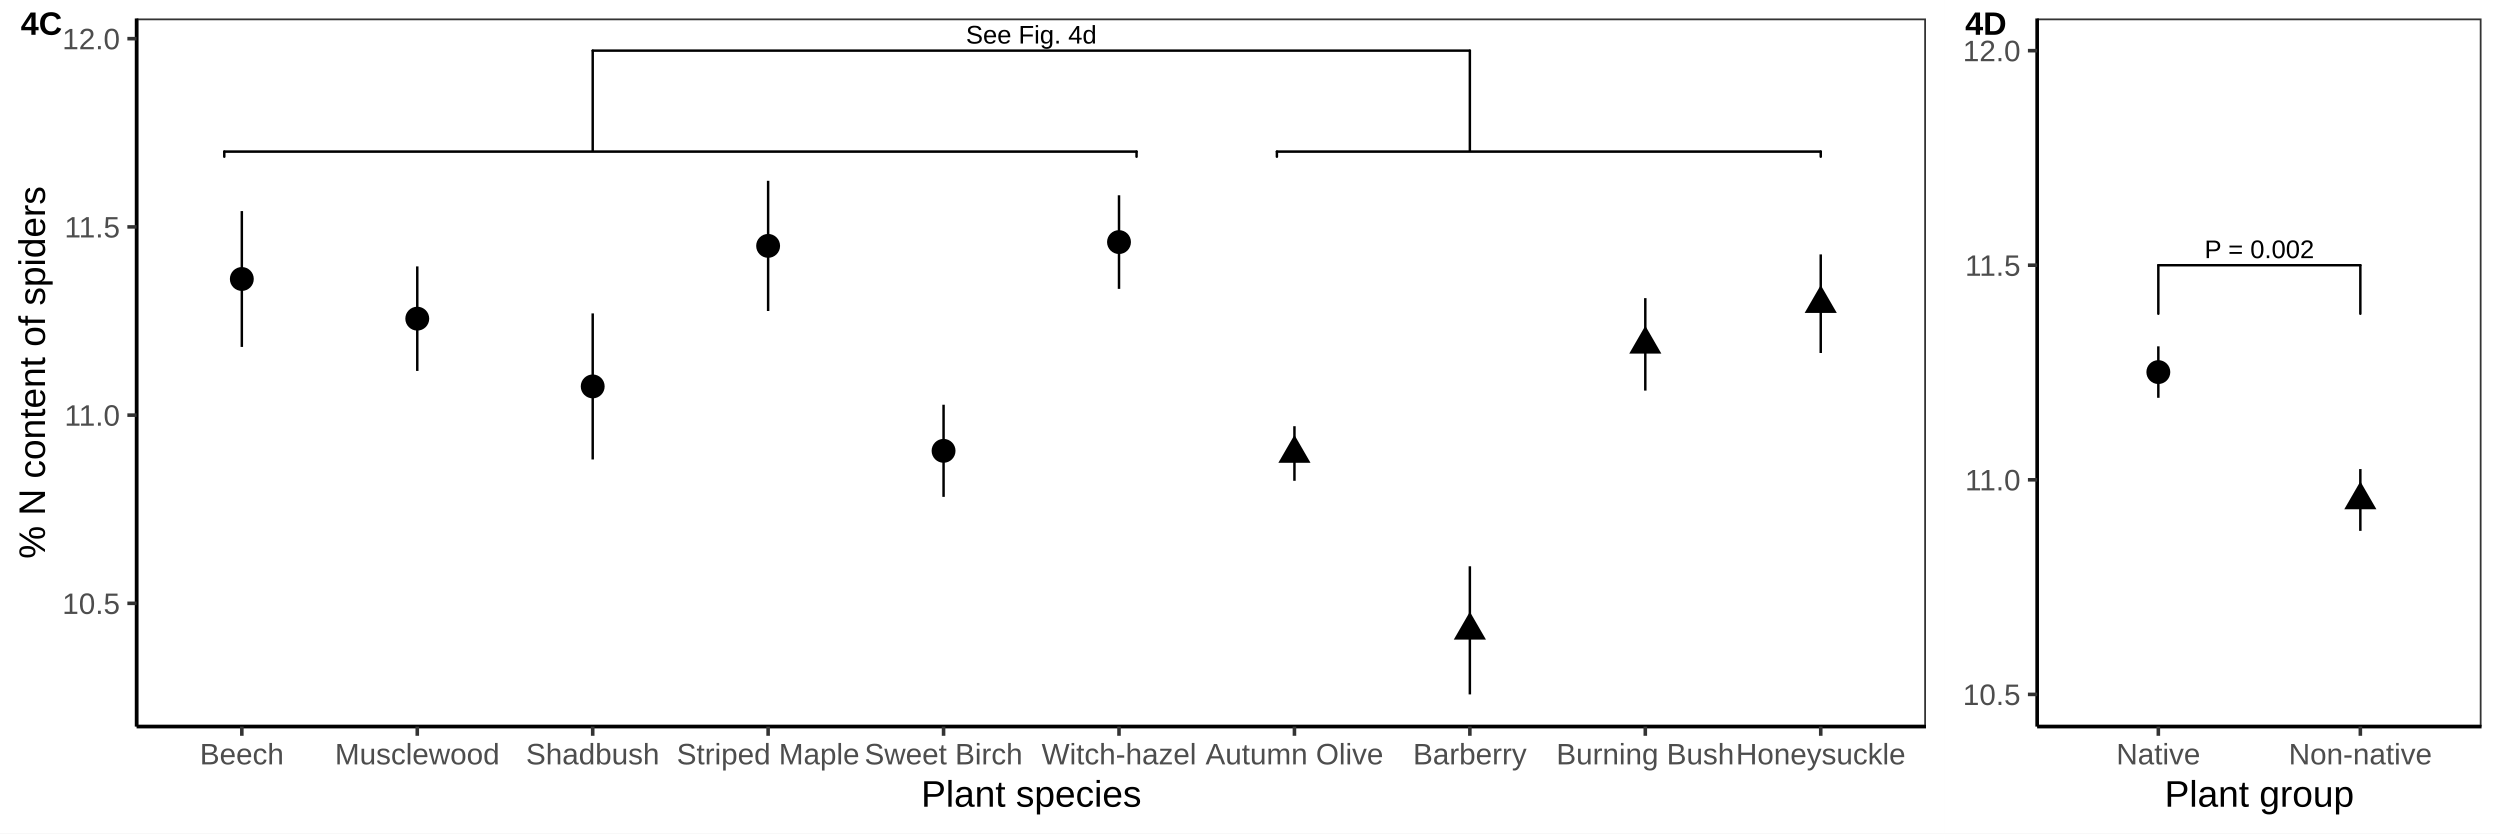
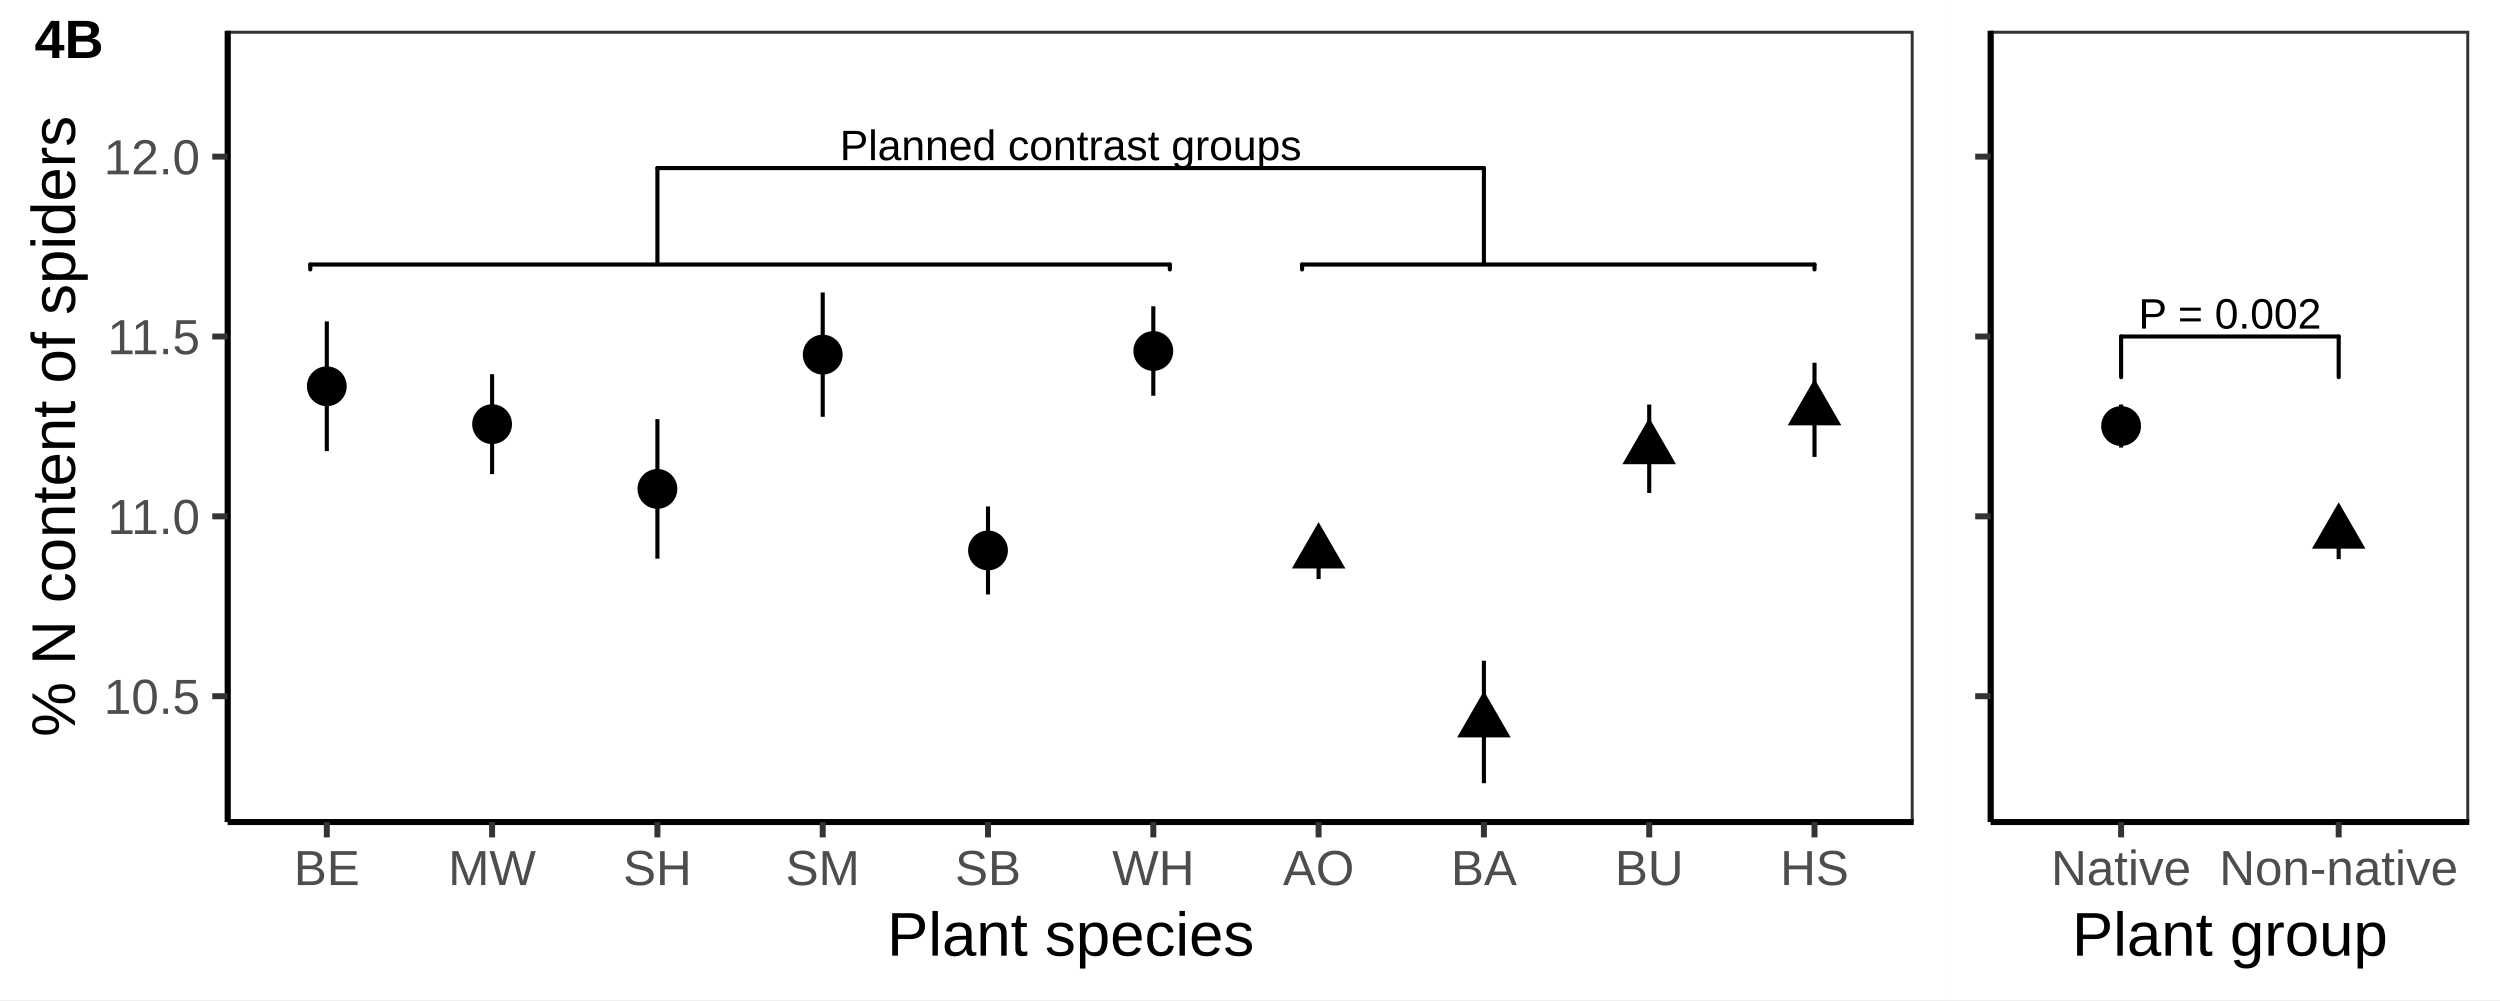
- <svg xmlns="http://www.w3.org/2000/svg" class="svglite" width="1080.00pt" height="360.00pt" viewBox="0 0 1080.00 360.00">
+ <svg xmlns="http://www.w3.org/2000/svg" class="svglite" width="648.00pt" height="259.20pt" viewBox="0 0 648.00 259.20">
  <defs>
    <style type="text/css">
    .svglite line, .svglite polyline, .svglite polygon, .svglite path, .svglite rect, .svglite circle {
      fill: none;
      stroke: #000000;
      stroke-linecap: round;
      stroke-linejoin: round;
      stroke-miterlimit: 10.00;
    }
  </style>
  </defs>
  <rect width="100%" height="100%" style="stroke: none; fill: none;" />
  <defs>
-     <clipPath id="cpMC4wMHwxMDgwLjAwfDAuMDB8MzYwLjAw">
-       <rect x="0.00" y="0.00" width="1080.00" height="360.00" />
+     <clipPath id="cpMC4wMHw2NDguMDB8MC4wMHwyNTkuMjA=">
+       <rect x="0.00" y="0.00" width="648.00" height="259.20" />
    </clipPath>
  </defs>
-   <g clip-path="url(#cpMC4wMHwxMDgwLjAwfDAuMDB8MzYwLjAw)">
+   <g clip-path="url(#cpMC4wMHw2NDguMDB8MC4wMHwyNTkuMjA=)">
</g>
  <defs>
-     <clipPath id="cpMC4wMHw4NDAuMDB8MC4wMHwzNjAuMDA=">
-       <rect x="0.00" y="0.00" width="840.00" height="360.00" />
+     <clipPath id="cpMC4wMHw1MDQuMDB8MC4wMHwyNTkuMjA=">
+       <rect x="0.00" y="0" width="504.00" height="259.20" />
    </clipPath>
  </defs>
-   <g clip-path="url(#cpMC4wMHw4NDAuMDB8MC4wMHwzNjAuMDA=)">
-     <rect x="0.00" y="0.00" width="840.00" height="360.00" style="stroke-width: 1.55; stroke: #FFFFFF; fill: #FFFFFF;" />
+   <g clip-path="url(#cpMC4wMHw1MDQuMDB8MC4wMHwyNTkuMjA=)">
+     <rect x="-0" y="0" width="504.00" height="259.20" style="stroke-width: 1.55; stroke: #FFFFFF; fill: #FFFFFF;" />
  </g>
-   <g clip-path="url(#cpMC4wMHwxMDgwLjAwfDAuMDB8MzYwLjAw)">
+   <g clip-path="url(#cpMC4wMHw2NDguMDB8MC4wMHwyNTkuMjA=)">
</g>
  <defs>
-     <clipPath id="cpNTkuMDB8ODMyLjAzfDcuOTd8MzEzLjg4">
-       <rect x="59.00" y="7.97" width="773.03" height="305.91" />
+     <clipPath id="cpNTkuMDB8NDk2LjAzfDcuOTd8MjEzLjA4">
+       <rect x="59.00" y="7.97" width="437.03" height="205.11" />
    </clipPath>
  </defs>
-   <g clip-path="url(#cpNTkuMDB8ODMyLjAzfDcuOTd8MzEzLjg4)">
-     <circle cx="104.47" cy="120.52" r="5.16" style="stroke-width: 0.71; stroke: none; fill: #000000;" />
-     <circle cx="180.26" cy="137.66" r="5.16" style="stroke-width: 0.71; stroke: none; fill: #000000;" />
-     <circle cx="256.05" cy="166.93" r="5.16" style="stroke-width: 0.71; stroke: none; fill: #000000;" />
-     <circle cx="331.83" cy="106.22" r="5.16" style="stroke-width: 0.71; stroke: none; fill: #000000;" />
-     <circle cx="407.62" cy="194.76" r="5.16" style="stroke-width: 0.71; stroke: none; fill: #000000;" />
-     <circle cx="483.41" cy="104.58" r="5.16" style="stroke-width: 0.71; stroke: none; fill: #000000;" />
-     <polygon points="559.20,187.90 566.14,199.93 552.25,199.93 " style="stroke-width: 0.71; stroke: none; fill: #000000;" />
-     <polygon points="634.98,264.28 641.93,276.30 628.04,276.30 " style="stroke-width: 0.71; stroke: none; fill: #000000;" />
-     <polygon points="710.77,140.74 717.71,152.77 703.83,152.77 " style="stroke-width: 0.71; stroke: none; fill: #000000;" />
-     <polygon points="786.56,123.17 793.50,135.19 779.61,135.19 " style="stroke-width: 0.71; stroke: none; fill: #000000;" />
-     <polyline points="104.47,91.18 104.47,91.18 " style="stroke-width: 1.07; stroke-linecap: butt;" />
-     <polyline points="104.47,91.18 104.47,149.87 " style="stroke-width: 1.07; stroke-linecap: butt;" />
-     <polyline points="104.47,149.87 104.47,149.87 " style="stroke-width: 1.07; stroke-linecap: butt;" />
-     <polyline points="180.26,115.07 180.26,115.07 " style="stroke-width: 1.07; stroke-linecap: butt;" />
-     <polyline points="180.26,115.07 180.26,160.25 " style="stroke-width: 1.07; stroke-linecap: butt;" />
-     <polyline points="180.26,160.25 180.26,160.25 " style="stroke-width: 1.07; stroke-linecap: butt;" />
-     <polyline points="256.05,135.39 256.05,135.39 " style="stroke-width: 1.07; stroke-linecap: butt;" />
-     <polyline points="256.05,135.39 256.05,198.48 " style="stroke-width: 1.07; stroke-linecap: butt;" />
-     <polyline points="256.05,198.48 256.05,198.48 " style="stroke-width: 1.07; stroke-linecap: butt;" />
-     <polyline points="331.83,78.10 331.83,78.10 " style="stroke-width: 1.07; stroke-linecap: butt;" />
-     <polyline points="331.83,78.10 331.83,134.34 " style="stroke-width: 1.07; stroke-linecap: butt;" />
-     <polyline points="331.83,134.34 331.83,134.34 " style="stroke-width: 1.07; stroke-linecap: butt;" />
-     <polyline points="407.62,174.85 407.62,174.85 " style="stroke-width: 1.07; stroke-linecap: butt;" />
-     <polyline points="407.62,174.85 407.62,214.66 " style="stroke-width: 1.07; stroke-linecap: butt;" />
-     <polyline points="407.62,214.66 407.62,214.66 " style="stroke-width: 1.07; stroke-linecap: butt;" />
-     <polyline points="483.41,84.36 483.41,84.36 " style="stroke-width: 1.07; stroke-linecap: butt;" />
-     <polyline points="483.41,84.36 483.41,124.80 " style="stroke-width: 1.07; stroke-linecap: butt;" />
-     <polyline points="483.41,124.80 483.41,124.80 " style="stroke-width: 1.07; stroke-linecap: butt;" />
-     <polyline points="559.20,184.13 559.20,184.13 " style="stroke-width: 1.07; stroke-linecap: butt;" />
-     <polyline points="559.20,184.13 559.20,207.71 " style="stroke-width: 1.07; stroke-linecap: butt;" />
-     <polyline points="559.20,207.71 559.20,207.71 " style="stroke-width: 1.07; stroke-linecap: butt;" />
-     <polyline points="634.98,244.62 634.98,244.62 " style="stroke-width: 1.07; stroke-linecap: butt;" />
-     <polyline points="634.98,244.62 634.98,299.97 " style="stroke-width: 1.07; stroke-linecap: butt;" />
-     <polyline points="634.98,299.97 634.98,299.97 " style="stroke-width: 1.07; stroke-linecap: butt;" />
-     <polyline points="710.77,128.79 710.77,128.79 " style="stroke-width: 1.07; stroke-linecap: butt;" />
-     <polyline points="710.77,128.79 710.77,168.73 " style="stroke-width: 1.07; stroke-linecap: butt;" />
-     <polyline points="710.77,168.73 710.77,168.73 " style="stroke-width: 1.07; stroke-linecap: butt;" />
-     <polyline points="786.56,109.89 786.56,109.89 " style="stroke-width: 1.07; stroke-linecap: butt;" />
-     <polyline points="786.56,109.89 786.56,152.49 " style="stroke-width: 1.07; stroke-linecap: butt;" />
-     <polyline points="786.56,152.49 786.56,152.49 " style="stroke-width: 1.07; stroke-linecap: butt;" />
-     <text x="445.52" y="18.82" text-anchor="middle" style="font-size: 11.04px; font-family: Arial;" textLength="56.42px" lengthAdjust="spacingAndGlyphs">See Fig. 4d</text>
-     <line x1="634.98" y1="65.14" x2="634.98" y2="21.88" style="stroke-width: 1.07;" />
-     <line x1="634.98" y1="21.88" x2="256.05" y2="21.88" style="stroke-width: 1.07;" />
-     <line x1="256.05" y1="21.88" x2="256.05" y2="65.14" style="stroke-width: 1.07;" />
-     <text x="293.94" y="62.43" text-anchor="middle" style="font-size: 11.04px; font-family: Arial;" textLength="3.07px" lengthAdjust="spacingAndGlyphs"> </text>
-     <line x1="96.89" y1="67.71" x2="96.89" y2="65.49" style="stroke-width: 1.07;" />
-     <line x1="96.89" y1="65.49" x2="490.99" y2="65.49" style="stroke-width: 1.07;" />
-     <line x1="490.99" y1="65.49" x2="490.99" y2="67.71" style="stroke-width: 1.07;" />
-     <text x="669.09" y="62.43" text-anchor="middle" style="font-size: 11.04px; font-family: Arial;" textLength="3.07px" lengthAdjust="spacingAndGlyphs"> </text>
-     <line x1="551.62" y1="67.71" x2="551.62" y2="65.49" style="stroke-width: 1.07;" />
-     <line x1="551.62" y1="65.49" x2="786.56" y2="65.49" style="stroke-width: 1.07;" />
-     <line x1="786.56" y1="65.49" x2="786.56" y2="67.71" style="stroke-width: 1.07;" />
-     <rect x="59.00" y="7.97" width="773.03" height="305.91" style="stroke-width: 1.55; stroke: #333333;" />
+   <g clip-path="url(#cpNTkuMDB8NDk2LjAzfDcuOTd8MjEzLjA4)">
+     <circle cx="84.71" cy="100.12" r="5.16" style="stroke-width: 0.71; stroke: none; fill: #000000;" />
+     <circle cx="127.55" cy="109.94" r="5.16" style="stroke-width: 0.71; stroke: none; fill: #000000;" />
+     <circle cx="170.40" cy="126.73" r="5.16" style="stroke-width: 0.71; stroke: none; fill: #000000;" />
+     <circle cx="213.25" cy="91.92" r="5.16" style="stroke-width: 0.71; stroke: none; fill: #000000;" />
+     <circle cx="256.09" cy="142.68" r="5.16" style="stroke-width: 0.71; stroke: none; fill: #000000;" />
+     <circle cx="298.94" cy="90.98" r="5.16" style="stroke-width: 0.71; stroke: none; fill: #000000;" />
+     <polygon points="341.78,135.33 348.73,147.35 334.84,147.35 " style="stroke-width: 0.71; stroke: none; fill: #000000;" />
+     <polygon points="384.63,179.11 391.57,191.14 377.69,191.14 " style="stroke-width: 0.71; stroke: none; fill: #000000;" />
+     <polygon points="427.48,108.29 434.42,120.32 420.53,120.32 " style="stroke-width: 0.71; stroke: none; fill: #000000;" />
+     <polygon points="470.32,98.21 477.27,110.24 463.38,110.24 " style="stroke-width: 0.71; stroke: none; fill: #000000;" />
+     <polyline points="84.71,83.30 84.71,83.30 " style="stroke-width: 1.07; stroke-linecap: butt;" />
+     <polyline points="84.71,83.30 84.71,116.94 " style="stroke-width: 1.07; stroke-linecap: butt;" />
+     <polyline points="84.71,116.94 84.71,116.94 " style="stroke-width: 1.07; stroke-linecap: butt;" />
+     <polyline points="127.55,96.99 127.55,96.99 " style="stroke-width: 1.07; stroke-linecap: butt;" />
+     <polyline points="127.55,96.99 127.55,122.89 " style="stroke-width: 1.07; stroke-linecap: butt;" />
+     <polyline points="127.55,122.89 127.55,122.89 " style="stroke-width: 1.07; stroke-linecap: butt;" />
+     <polyline points="170.40,108.64 170.40,108.64 " style="stroke-width: 1.07; stroke-linecap: butt;" />
+     <polyline points="170.40,108.64 170.40,144.81 " style="stroke-width: 1.07; stroke-linecap: butt;" />
+     <polyline points="170.40,144.81 170.40,144.81 " style="stroke-width: 1.07; stroke-linecap: butt;" />
+     <polyline points="213.25,75.80 213.25,75.80 " style="stroke-width: 1.07; stroke-linecap: butt;" />
+     <polyline points="213.25,75.80 213.25,108.04 " style="stroke-width: 1.07; stroke-linecap: butt;" />
+     <polyline points="213.25,108.04 213.25,108.04 " style="stroke-width: 1.07; stroke-linecap: butt;" />
+     <polyline points="256.09,131.27 256.09,131.27 " style="stroke-width: 1.07; stroke-linecap: butt;" />
+     <polyline points="256.09,131.27 256.09,154.09 " style="stroke-width: 1.07; stroke-linecap: butt;" />
+     <polyline points="256.09,154.09 256.09,154.09 " style="stroke-width: 1.07; stroke-linecap: butt;" />
+     <polyline points="298.94,79.39 298.94,79.39 " style="stroke-width: 1.07; stroke-linecap: butt;" />
+     <polyline points="298.94,79.39 298.94,102.57 " style="stroke-width: 1.07; stroke-linecap: butt;" />
+     <polyline points="298.94,102.57 298.94,102.57 " style="stroke-width: 1.07; stroke-linecap: butt;" />
+     <polyline points="341.78,136.59 341.78,136.59 " style="stroke-width: 1.07; stroke-linecap: butt;" />
+     <polyline points="341.78,136.59 341.78,150.10 " style="stroke-width: 1.07; stroke-linecap: butt;" />
+     <polyline points="341.78,150.10 341.78,150.10 " style="stroke-width: 1.07; stroke-linecap: butt;" />
+     <polyline points="384.63,171.26 384.63,171.26 " style="stroke-width: 1.07; stroke-linecap: butt;" />
+     <polyline points="384.63,171.26 384.63,203.00 " style="stroke-width: 1.07; stroke-linecap: butt;" />
+     <polyline points="384.63,203.00 384.63,203.00 " style="stroke-width: 1.07; stroke-linecap: butt;" />
+     <polyline points="427.48,104.86 427.48,104.86 " style="stroke-width: 1.07; stroke-linecap: butt;" />
+     <polyline points="427.48,104.86 427.48,127.76 " style="stroke-width: 1.07; stroke-linecap: butt;" />
+     <polyline points="427.48,127.76 427.48,127.76 " style="stroke-width: 1.07; stroke-linecap: butt;" />
+     <polyline points="470.32,94.02 470.32,94.02 " style="stroke-width: 1.07; stroke-linecap: butt;" />
+     <polyline points="470.32,94.02 470.32,118.44 " style="stroke-width: 1.07; stroke-linecap: butt;" />
+     <polyline points="470.32,118.44 470.32,118.44 " style="stroke-width: 1.07; stroke-linecap: butt;" />
+     <text x="277.52" y="41.51" text-anchor="middle" style="font-size: 11.04px; font-family: Arial;" textLength="119.58px" lengthAdjust="spacingAndGlyphs">Planned contrast groups</text>
+     <line x1="384.63" y1="68.37" x2="384.63" y2="43.56" style="stroke-width: 1.07;" />
+     <line x1="384.63" y1="43.56" x2="170.40" y2="43.56" style="stroke-width: 1.07;" />
+     <line x1="170.40" y1="43.56" x2="170.40" y2="68.37" style="stroke-width: 1.07;" />
+     <text x="191.82" y="66.52" text-anchor="middle" style="font-size: 11.04px; font-family: Arial;" textLength="3.07px" lengthAdjust="spacingAndGlyphs"> </text>
+     <line x1="80.42" y1="69.84" x2="80.42" y2="68.57" style="stroke-width: 1.07;" />
+     <line x1="80.42" y1="68.57" x2="303.22" y2="68.57" style="stroke-width: 1.07;" />
+     <line x1="303.22" y1="68.57" x2="303.22" y2="69.84" style="stroke-width: 1.07;" />
+     <text x="403.91" y="66.52" text-anchor="middle" style="font-size: 11.04px; font-family: Arial;" textLength="3.07px" lengthAdjust="spacingAndGlyphs"> </text>
+     <line x1="337.50" y1="69.84" x2="337.50" y2="68.57" style="stroke-width: 1.07;" />
+     <line x1="337.50" y1="68.57" x2="470.32" y2="68.57" style="stroke-width: 1.07;" />
+     <line x1="470.32" y1="68.57" x2="470.32" y2="69.84" style="stroke-width: 1.07;" />
+     <rect x="59.00" y="7.97" width="437.03" height="205.11" style="stroke-width: 1.55; stroke: #333333;" />
  </g>
-   <g clip-path="url(#cpMC4wMHwxMDgwLjAwfDAuMDB8MzYwLjAw)">
-     <polyline points="59.00,313.88 59.00,7.97 " style="stroke-width: 1.55; stroke-linecap: butt;" />
-     <text x="51.83" y="265.22" text-anchor="end" style="font-size: 12.80px; fill: #4D4D4D; font-family: Arial;" textLength="24.90px" lengthAdjust="spacingAndGlyphs">10.5</text>
-     <text x="51.83" y="183.91" text-anchor="end" style="font-size: 12.80px; fill: #4D4D4D; font-family: Arial;" textLength="23.95px" lengthAdjust="spacingAndGlyphs">11.0</text>
-     <text x="51.83" y="102.60" text-anchor="end" style="font-size: 12.80px; fill: #4D4D4D; font-family: Arial;" textLength="23.95px" lengthAdjust="spacingAndGlyphs">11.5</text>
-     <text x="51.83" y="21.29" text-anchor="end" style="font-size: 12.80px; fill: #4D4D4D; font-family: Arial;" textLength="24.90px" lengthAdjust="spacingAndGlyphs">12.0</text>
-     <polyline points="55.02,260.64 59.00,260.64 " style="stroke-width: 1.55; stroke: #333333; stroke-linecap: butt;" />
-     <polyline points="55.02,179.33 59.00,179.33 " style="stroke-width: 1.55; stroke: #333333; stroke-linecap: butt;" />
-     <polyline points="55.02,98.02 59.00,98.02 " style="stroke-width: 1.55; stroke: #333333; stroke-linecap: butt;" />
-     <polyline points="55.02,16.71 59.00,16.71 " style="stroke-width: 1.55; stroke: #333333; stroke-linecap: butt;" />
-     <polyline points="59.00,313.88 832.03,313.88 " style="stroke-width: 1.55; stroke-linecap: butt;" />
-     <polyline points="104.47,317.86 104.47,313.88 " style="stroke-width: 1.55; stroke: #333333; stroke-linecap: butt;" />
-     <polyline points="180.26,317.86 180.26,313.88 " style="stroke-width: 1.55; stroke: #333333; stroke-linecap: butt;" />
-     <polyline points="256.05,317.86 256.05,313.88 " style="stroke-width: 1.55; stroke: #333333; stroke-linecap: butt;" />
-     <polyline points="331.83,317.86 331.83,313.88 " style="stroke-width: 1.55; stroke: #333333; stroke-linecap: butt;" />
-     <polyline points="407.62,317.86 407.62,313.88 " style="stroke-width: 1.55; stroke: #333333; stroke-linecap: butt;" />
-     <polyline points="483.41,317.86 483.41,313.88 " style="stroke-width: 1.55; stroke: #333333; stroke-linecap: butt;" />
-     <polyline points="559.20,317.86 559.20,313.88 " style="stroke-width: 1.55; stroke: #333333; stroke-linecap: butt;" />
-     <polyline points="634.98,317.86 634.98,313.88 " style="stroke-width: 1.55; stroke: #333333; stroke-linecap: butt;" />
-     <polyline points="710.77,317.86 710.77,313.88 " style="stroke-width: 1.55; stroke: #333333; stroke-linecap: butt;" />
-     <polyline points="786.56,317.86 786.56,313.88 " style="stroke-width: 1.55; stroke: #333333; stroke-linecap: butt;" />
-     <text x="104.47" y="330.21" text-anchor="middle" style="font-size: 12.80px; fill: #4D4D4D; font-family: Arial;" textLength="36.27px" lengthAdjust="spacingAndGlyphs">Beech</text>
-     <text x="180.26" y="330.21" text-anchor="middle" style="font-size: 12.80px; fill: #4D4D4D; font-family: Arial;" textLength="71.11px" lengthAdjust="spacingAndGlyphs">Musclewood</text>
-     <text x="256.05" y="330.21" text-anchor="middle" style="font-size: 12.80px; fill: #4D4D4D; font-family: Arial;" textLength="57.61px" lengthAdjust="spacingAndGlyphs">Shadbush</text>
-     <text x="331.83" y="330.21" text-anchor="middle" style="font-size: 12.80px; fill: #4D4D4D; font-family: Arial;" textLength="78.93px" lengthAdjust="spacingAndGlyphs">Striped Maple</text>
-     <text x="407.62" y="330.21" text-anchor="middle" style="font-size: 12.80px; fill: #4D4D4D; font-family: Arial;" textLength="68.26px" lengthAdjust="spacingAndGlyphs">Sweet Birch</text>
-     <text x="483.41" y="330.21" text-anchor="middle" style="font-size: 12.80px; fill: #4D4D4D; font-family: Arial;" textLength="66.84px" lengthAdjust="spacingAndGlyphs">Witch-hazel</text>
-     <text x="559.20" y="330.21" text-anchor="middle" style="font-size: 12.80px; fill: #4D4D4D; font-family: Arial;" textLength="76.80px" lengthAdjust="spacingAndGlyphs">Autumn Olive</text>
-     <text x="634.98" y="330.21" text-anchor="middle" style="font-size: 12.80px; fill: #4D4D4D; font-family: Arial;" textLength="49.06px" lengthAdjust="spacingAndGlyphs">Barberry</text>
-     <text x="710.77" y="330.21" text-anchor="middle" style="font-size: 12.80px; fill: #4D4D4D; font-family: Arial;" textLength="76.81px" lengthAdjust="spacingAndGlyphs">Burning Bush</text>
-     <text x="786.56" y="330.21" text-anchor="middle" style="font-size: 12.80px; fill: #4D4D4D; font-family: Arial;" textLength="73.25px" lengthAdjust="spacingAndGlyphs">Honeysuckle</text>
-     <text x="445.52" y="348.51" text-anchor="middle" style="font-size: 16.00px; font-family: Arial;" textLength="95.16px" lengthAdjust="spacingAndGlyphs">Plant species</text>
-     <text transform="translate(19.43,160.92) rotate(-90)" text-anchor="middle" style="font-size: 16.00px; font-family: Arial;" textLength="160.96px" lengthAdjust="spacingAndGlyphs">% N content of spiders</text>
-     <text x="8.95" y="15.03" style="font-size: 14.00px; font-weight: bold; font-family: Arial;" textLength="17.89px" lengthAdjust="spacingAndGlyphs">4C</text>
+   <g clip-path="url(#cpMC4wMHw2NDguMDB8MC4wMHwyNTkuMjA=)">
+     <polyline points="59.00,213.08 59.00,7.97 " style="stroke-width: 1.55; stroke-linecap: butt;" />
+     <text x="51.83" y="185.03" text-anchor="end" style="font-size: 12.80px; fill: #4D4D4D; font-family: Arial;" textLength="24.90px" lengthAdjust="spacingAndGlyphs">10.5</text>
+     <text x="51.83" y="138.41" text-anchor="end" style="font-size: 12.80px; fill: #4D4D4D; font-family: Arial;" textLength="23.95px" lengthAdjust="spacingAndGlyphs">11.0</text>
+     <text x="51.83" y="91.80" text-anchor="end" style="font-size: 12.80px; fill: #4D4D4D; font-family: Arial;" textLength="23.95px" lengthAdjust="spacingAndGlyphs">11.5</text>
+     <text x="51.83" y="45.18" text-anchor="end" style="font-size: 12.80px; fill: #4D4D4D; font-family: Arial;" textLength="24.90px" lengthAdjust="spacingAndGlyphs">12.0</text>
+     <polyline points="55.02,180.45 59.00,180.45 " style="stroke-width: 1.55; stroke: #333333; stroke-linecap: butt;" />
+     <polyline points="55.02,133.83 59.00,133.83 " style="stroke-width: 1.55; stroke: #333333; stroke-linecap: butt;" />
+     <polyline points="55.02,87.22 59.00,87.22 " style="stroke-width: 1.55; stroke: #333333; stroke-linecap: butt;" />
+     <polyline points="55.02,40.60 59.00,40.60 " style="stroke-width: 1.55; stroke: #333333; stroke-linecap: butt;" />
+     <polyline points="59.00,213.08 496.03,213.08 " style="stroke-width: 1.55; stroke-linecap: butt;" />
+     <polyline points="84.71,217.06 84.71,213.08 " style="stroke-width: 1.55; stroke: #333333; stroke-linecap: butt;" />
+     <polyline points="127.55,217.06 127.55,213.08 " style="stroke-width: 1.55; stroke: #333333; stroke-linecap: butt;" />
+     <polyline points="170.40,217.06 170.40,213.08 " style="stroke-width: 1.55; stroke: #333333; stroke-linecap: butt;" />
+     <polyline points="213.25,217.06 213.25,213.08 " style="stroke-width: 1.55; stroke: #333333; stroke-linecap: butt;" />
+     <polyline points="256.09,217.06 256.09,213.08 " style="stroke-width: 1.55; stroke: #333333; stroke-linecap: butt;" />
+     <polyline points="298.94,217.06 298.94,213.08 " style="stroke-width: 1.55; stroke: #333333; stroke-linecap: butt;" />
+     <polyline points="341.78,217.06 341.78,213.08 " style="stroke-width: 1.55; stroke: #333333; stroke-linecap: butt;" />
+     <polyline points="384.63,217.06 384.63,213.08 " style="stroke-width: 1.55; stroke: #333333; stroke-linecap: butt;" />
+     <polyline points="427.48,217.06 427.48,213.08 " style="stroke-width: 1.55; stroke: #333333; stroke-linecap: butt;" />
+     <polyline points="470.32,217.06 470.32,213.08 " style="stroke-width: 1.55; stroke: #333333; stroke-linecap: butt;" />
+     <text x="84.71" y="229.41" text-anchor="middle" style="font-size: 12.80px; fill: #4D4D4D; font-family: Arial;" textLength="17.06px" lengthAdjust="spacingAndGlyphs">BE</text>
+     <text x="127.55" y="229.41" text-anchor="middle" style="font-size: 12.80px; fill: #4D4D4D; font-family: Arial;" textLength="22.73px" lengthAdjust="spacingAndGlyphs">MW</text>
+     <text x="170.40" y="229.41" text-anchor="middle" style="font-size: 12.80px; fill: #4D4D4D; font-family: Arial;" textLength="17.77px" lengthAdjust="spacingAndGlyphs">SH</text>
+     <text x="213.25" y="229.41" text-anchor="middle" style="font-size: 12.80px; fill: #4D4D4D; font-family: Arial;" textLength="19.19px" lengthAdjust="spacingAndGlyphs">SM</text>
+     <text x="256.09" y="229.41" text-anchor="middle" style="font-size: 12.80px; fill: #4D4D4D; font-family: Arial;" textLength="17.06px" lengthAdjust="spacingAndGlyphs">SB</text>
+     <text x="298.94" y="229.41" text-anchor="middle" style="font-size: 12.80px; fill: #4D4D4D; font-family: Arial;" textLength="21.31px" lengthAdjust="spacingAndGlyphs">WH</text>
+     <text x="341.78" y="229.41" text-anchor="middle" style="font-size: 12.80px; fill: #4D4D4D; font-family: Arial;" textLength="18.48px" lengthAdjust="spacingAndGlyphs">AO</text>
+     <text x="384.63" y="229.41" text-anchor="middle" style="font-size: 12.80px; fill: #4D4D4D; font-family: Arial;" textLength="17.06px" lengthAdjust="spacingAndGlyphs">BA</text>
+     <text x="427.48" y="229.41" text-anchor="middle" style="font-size: 12.80px; fill: #4D4D4D; font-family: Arial;" textLength="17.77px" lengthAdjust="spacingAndGlyphs">BU</text>
+     <text x="470.32" y="229.41" text-anchor="middle" style="font-size: 12.80px; fill: #4D4D4D; font-family: Arial;" textLength="17.77px" lengthAdjust="spacingAndGlyphs">HS</text>
+     <text x="277.52" y="247.71" text-anchor="middle" style="font-size: 16.00px; font-family: Arial;" textLength="95.16px" lengthAdjust="spacingAndGlyphs">Plant species</text>
+     <text transform="translate(19.43,110.52) rotate(-90)" text-anchor="middle" style="font-size: 16.00px; font-family: Arial;" textLength="160.96px" lengthAdjust="spacingAndGlyphs">% N content of spiders</text>
+     <text x="8.95" y="15.03" style="font-size: 14.00px; font-weight: bold; font-family: Arial;" textLength="17.89px" lengthAdjust="spacingAndGlyphs">4B</text>
  </g>
  <defs>
-     <clipPath id="cpODQwLjAwfDEwODAuMDB8MC4wMHwzNjAuMDA=">
-       <rect x="840.00" y="0.00" width="240.00" height="360.00" />
+     <clipPath id="cpNTA0LjAwfDY0OC4wMHwwLjAwfDI1OS4yMA==">
+       <rect x="504.00" y="0" width="144.00" height="259.20" />
    </clipPath>
  </defs>
-   <g clip-path="url(#cpODQwLjAwfDEwODAuMDB8MC4wMHwzNjAuMDA=)">
-     <rect x="840.00" y="0.00" width="240.00" height="360.00" style="stroke-width: 1.55; stroke: #FFFFFF; fill: #FFFFFF;" />
+   <g clip-path="url(#cpNTA0LjAwfDY0OC4wMHwwLjAwfDI1OS4yMA==)">
+     <rect x="504.00" y="0" width="144.00" height="259.20" style="stroke-width: 1.55; stroke: #FFFFFF; fill: #FFFFFF;" />
  </g>
-   <g clip-path="url(#cpMC4wMHwxMDgwLjAwfDAuMDB8MzYwLjAw)">
+   <g clip-path="url(#cpMC4wMHw2NDguMDB8MC4wMHwyNTkuMjA=)">
</g>
  <defs>
-     <clipPath id="cpODgwLjA0fDEwNzIuMDN8Ny45N3wzMTMuODg=">
-       <rect x="880.04" y="7.97" width="191.99" height="305.91" />
+     <clipPath id="cpNTE1Ljk2fDY0MC4wM3w3Ljk3fDIxMy4wOA==">
+       <rect x="515.96" y="7.97" width="124.07" height="205.11" />
    </clipPath>
  </defs>
-   <g clip-path="url(#cpODgwLjA0fDEwNzIuMDN8Ny45N3wzMTMuODg=)">
-     <circle cx="932.40" cy="160.74" r="5.16" style="stroke-width: 0.71; stroke: none; fill: #000000;" />
-     <polygon points="1019.67,207.97 1026.61,220.00 1012.73,220.00 " style="stroke-width: 0.71; stroke: none; fill: #000000;" />
-     <polyline points="932.40,149.61 932.40,149.61 " style="stroke-width: 1.07; stroke-linecap: butt;" />
-     <polyline points="932.40,149.61 932.40,171.86 " style="stroke-width: 1.07; stroke-linecap: butt;" />
-     <polyline points="932.40,171.86 932.40,171.86 " style="stroke-width: 1.07; stroke-linecap: butt;" />
-     <polyline points="1019.67,202.64 1019.67,202.64 " style="stroke-width: 1.07; stroke-linecap: butt;" />
-     <polyline points="1019.67,202.64 1019.67,229.34 " style="stroke-width: 1.07; stroke-linecap: butt;" />
-     <polyline points="1019.67,229.34 1019.67,229.34 " style="stroke-width: 1.07; stroke-linecap: butt;" />
-     <text x="976.04" y="111.52" text-anchor="middle" style="font-size: 11.04px; font-family: Arial;" textLength="47.34px" lengthAdjust="spacingAndGlyphs">P = 0.002</text>
-     <line x1="932.40" y1="135.54" x2="932.40" y2="114.57" style="stroke-width: 1.07;" />
-     <line x1="932.40" y1="114.57" x2="1019.67" y2="114.57" style="stroke-width: 1.07;" />
-     <line x1="1019.67" y1="114.57" x2="1019.67" y2="135.54" style="stroke-width: 1.07;" />
-     <rect x="880.04" y="7.97" width="191.99" height="305.91" style="stroke-width: 1.55; stroke: #333333;" />
+   <g clip-path="url(#cpNTE1Ljk2fDY0MC4wM3w3Ljk3fDIxMy4wOA==)">
+     <circle cx="549.79" cy="110.43" r="5.16" style="stroke-width: 0.71; stroke: none; fill: #000000;" />
+     <polygon points="606.19,130.20 613.13,142.22 599.25,142.22 " style="stroke-width: 0.71; stroke: none; fill: #000000;" />
+     <polyline points="549.79,104.84 549.79,104.84 " style="stroke-width: 1.07; stroke-linecap: butt;" />
+     <polyline points="549.79,104.84 549.79,116.02 " style="stroke-width: 1.07; stroke-linecap: butt;" />
+     <polyline points="549.79,116.02 549.79,116.02 " style="stroke-width: 1.07; stroke-linecap: butt;" />
+     <polyline points="606.19,131.50 606.19,131.50 " style="stroke-width: 1.07; stroke-linecap: butt;" />
+     <polyline points="606.19,131.50 606.19,144.93 " style="stroke-width: 1.07; stroke-linecap: butt;" />
+     <polyline points="606.19,144.93 606.19,144.93 " style="stroke-width: 1.07; stroke-linecap: butt;" />
+     <text x="577.99" y="85.17" text-anchor="middle" style="font-size: 11.04px; font-family: Arial;" textLength="47.34px" lengthAdjust="spacingAndGlyphs">P = 0.002</text>
+     <line x1="549.79" y1="97.76" x2="549.79" y2="87.22" style="stroke-width: 1.07;" />
+     <line x1="549.79" y1="87.22" x2="606.19" y2="87.22" style="stroke-width: 1.07;" />
+     <line x1="606.19" y1="87.22" x2="606.19" y2="97.76" style="stroke-width: 1.07;" />
+     <rect x="515.96" y="7.97" width="124.07" height="205.11" style="stroke-width: 1.55; stroke: #333333;" />
  </g>
-   <g clip-path="url(#cpMC4wMHwxMDgwLjAwfDAuMDB8MzYwLjAw)">
-     <polyline points="880.04,313.88 880.04,7.97 " style="stroke-width: 1.55; stroke-linecap: butt;" />
-     <text x="872.87" y="304.55" text-anchor="end" style="font-size: 12.80px; fill: #4D4D4D; font-family: Arial;" textLength="24.90px" lengthAdjust="spacingAndGlyphs">10.5</text>
-     <text x="872.87" y="211.85" text-anchor="end" style="font-size: 12.80px; fill: #4D4D4D; font-family: Arial;" textLength="23.95px" lengthAdjust="spacingAndGlyphs">11.0</text>
-     <text x="872.87" y="119.15" text-anchor="end" style="font-size: 12.80px; fill: #4D4D4D; font-family: Arial;" textLength="23.95px" lengthAdjust="spacingAndGlyphs">11.5</text>
-     <text x="872.87" y="26.45" text-anchor="end" style="font-size: 12.80px; fill: #4D4D4D; font-family: Arial;" textLength="24.90px" lengthAdjust="spacingAndGlyphs">12.0</text>
-     <polyline points="876.06,299.97 880.04,299.97 " style="stroke-width: 1.55; stroke: #333333; stroke-linecap: butt;" />
-     <polyline points="876.06,207.27 880.04,207.27 " style="stroke-width: 1.55; stroke: #333333; stroke-linecap: butt;" />
-     <polyline points="876.06,114.57 880.04,114.57 " style="stroke-width: 1.55; stroke: #333333; stroke-linecap: butt;" />
-     <polyline points="876.06,21.88 880.04,21.88 " style="stroke-width: 1.55; stroke: #333333; stroke-linecap: butt;" />
-     <polyline points="880.04,313.88 1072.03,313.88 " style="stroke-width: 1.55; stroke-linecap: butt;" />
-     <polyline points="932.40,317.86 932.40,313.88 " style="stroke-width: 1.55; stroke: #333333; stroke-linecap: butt;" />
-     <polyline points="1019.67,317.86 1019.67,313.88 " style="stroke-width: 1.55; stroke: #333333; stroke-linecap: butt;" />
-     <text x="932.40" y="330.21" text-anchor="middle" style="font-size: 12.80px; fill: #4D4D4D; font-family: Arial;" textLength="36.27px" lengthAdjust="spacingAndGlyphs">Native</text>
-     <text x="1019.67" y="330.21" text-anchor="middle" style="font-size: 12.80px; fill: #4D4D4D; font-family: Arial;" textLength="61.87px" lengthAdjust="spacingAndGlyphs">Non-native</text>
-     <text x="976.04" y="348.51" text-anchor="middle" style="font-size: 16.00px; font-family: Arial;" textLength="81.84px" lengthAdjust="spacingAndGlyphs">Plant group</text>
-     <text x="848.95" y="15.03" style="font-size: 14.00px; font-weight: bold; font-family: Arial;" textLength="17.89px" lengthAdjust="spacingAndGlyphs">4D</text>
+   <g clip-path="url(#cpMC4wMHw2NDguMDB8MC4wMHwyNTkuMjA=)">
+     <polyline points="515.96,213.08 515.96,7.97 " style="stroke-width: 1.55; stroke-linecap: butt;" />
+     <polyline points="511.97,180.45 515.96,180.45 " style="stroke-width: 1.55; stroke: #333333; stroke-linecap: butt;" />
+     <polyline points="511.97,133.83 515.96,133.83 " style="stroke-width: 1.55; stroke: #333333; stroke-linecap: butt;" />
+     <polyline points="511.97,87.22 515.96,87.22 " style="stroke-width: 1.55; stroke: #333333; stroke-linecap: butt;" />
+     <polyline points="511.97,40.60 515.96,40.60 " style="stroke-width: 1.55; stroke: #333333; stroke-linecap: butt;" />
+     <polyline points="515.96,213.08 640.03,213.08 " style="stroke-width: 1.55; stroke-linecap: butt;" />
+     <polyline points="549.79,217.06 549.79,213.08 " style="stroke-width: 1.55; stroke: #333333; stroke-linecap: butt;" />
+     <polyline points="606.19,217.06 606.19,213.08 " style="stroke-width: 1.55; stroke: #333333; stroke-linecap: butt;" />
+     <text x="549.79" y="229.41" text-anchor="middle" style="font-size: 12.80px; fill: #4D4D4D; font-family: Arial;" textLength="36.27px" lengthAdjust="spacingAndGlyphs">Native</text>
+     <text x="606.19" y="229.41" text-anchor="middle" style="font-size: 12.80px; fill: #4D4D4D; font-family: Arial;" textLength="61.87px" lengthAdjust="spacingAndGlyphs">Non-native</text>
+     <text x="577.99" y="247.71" text-anchor="middle" style="font-size: 16.00px; font-family: Arial;" textLength="81.84px" lengthAdjust="spacingAndGlyphs">Plant group</text>
  </g>
</svg>
